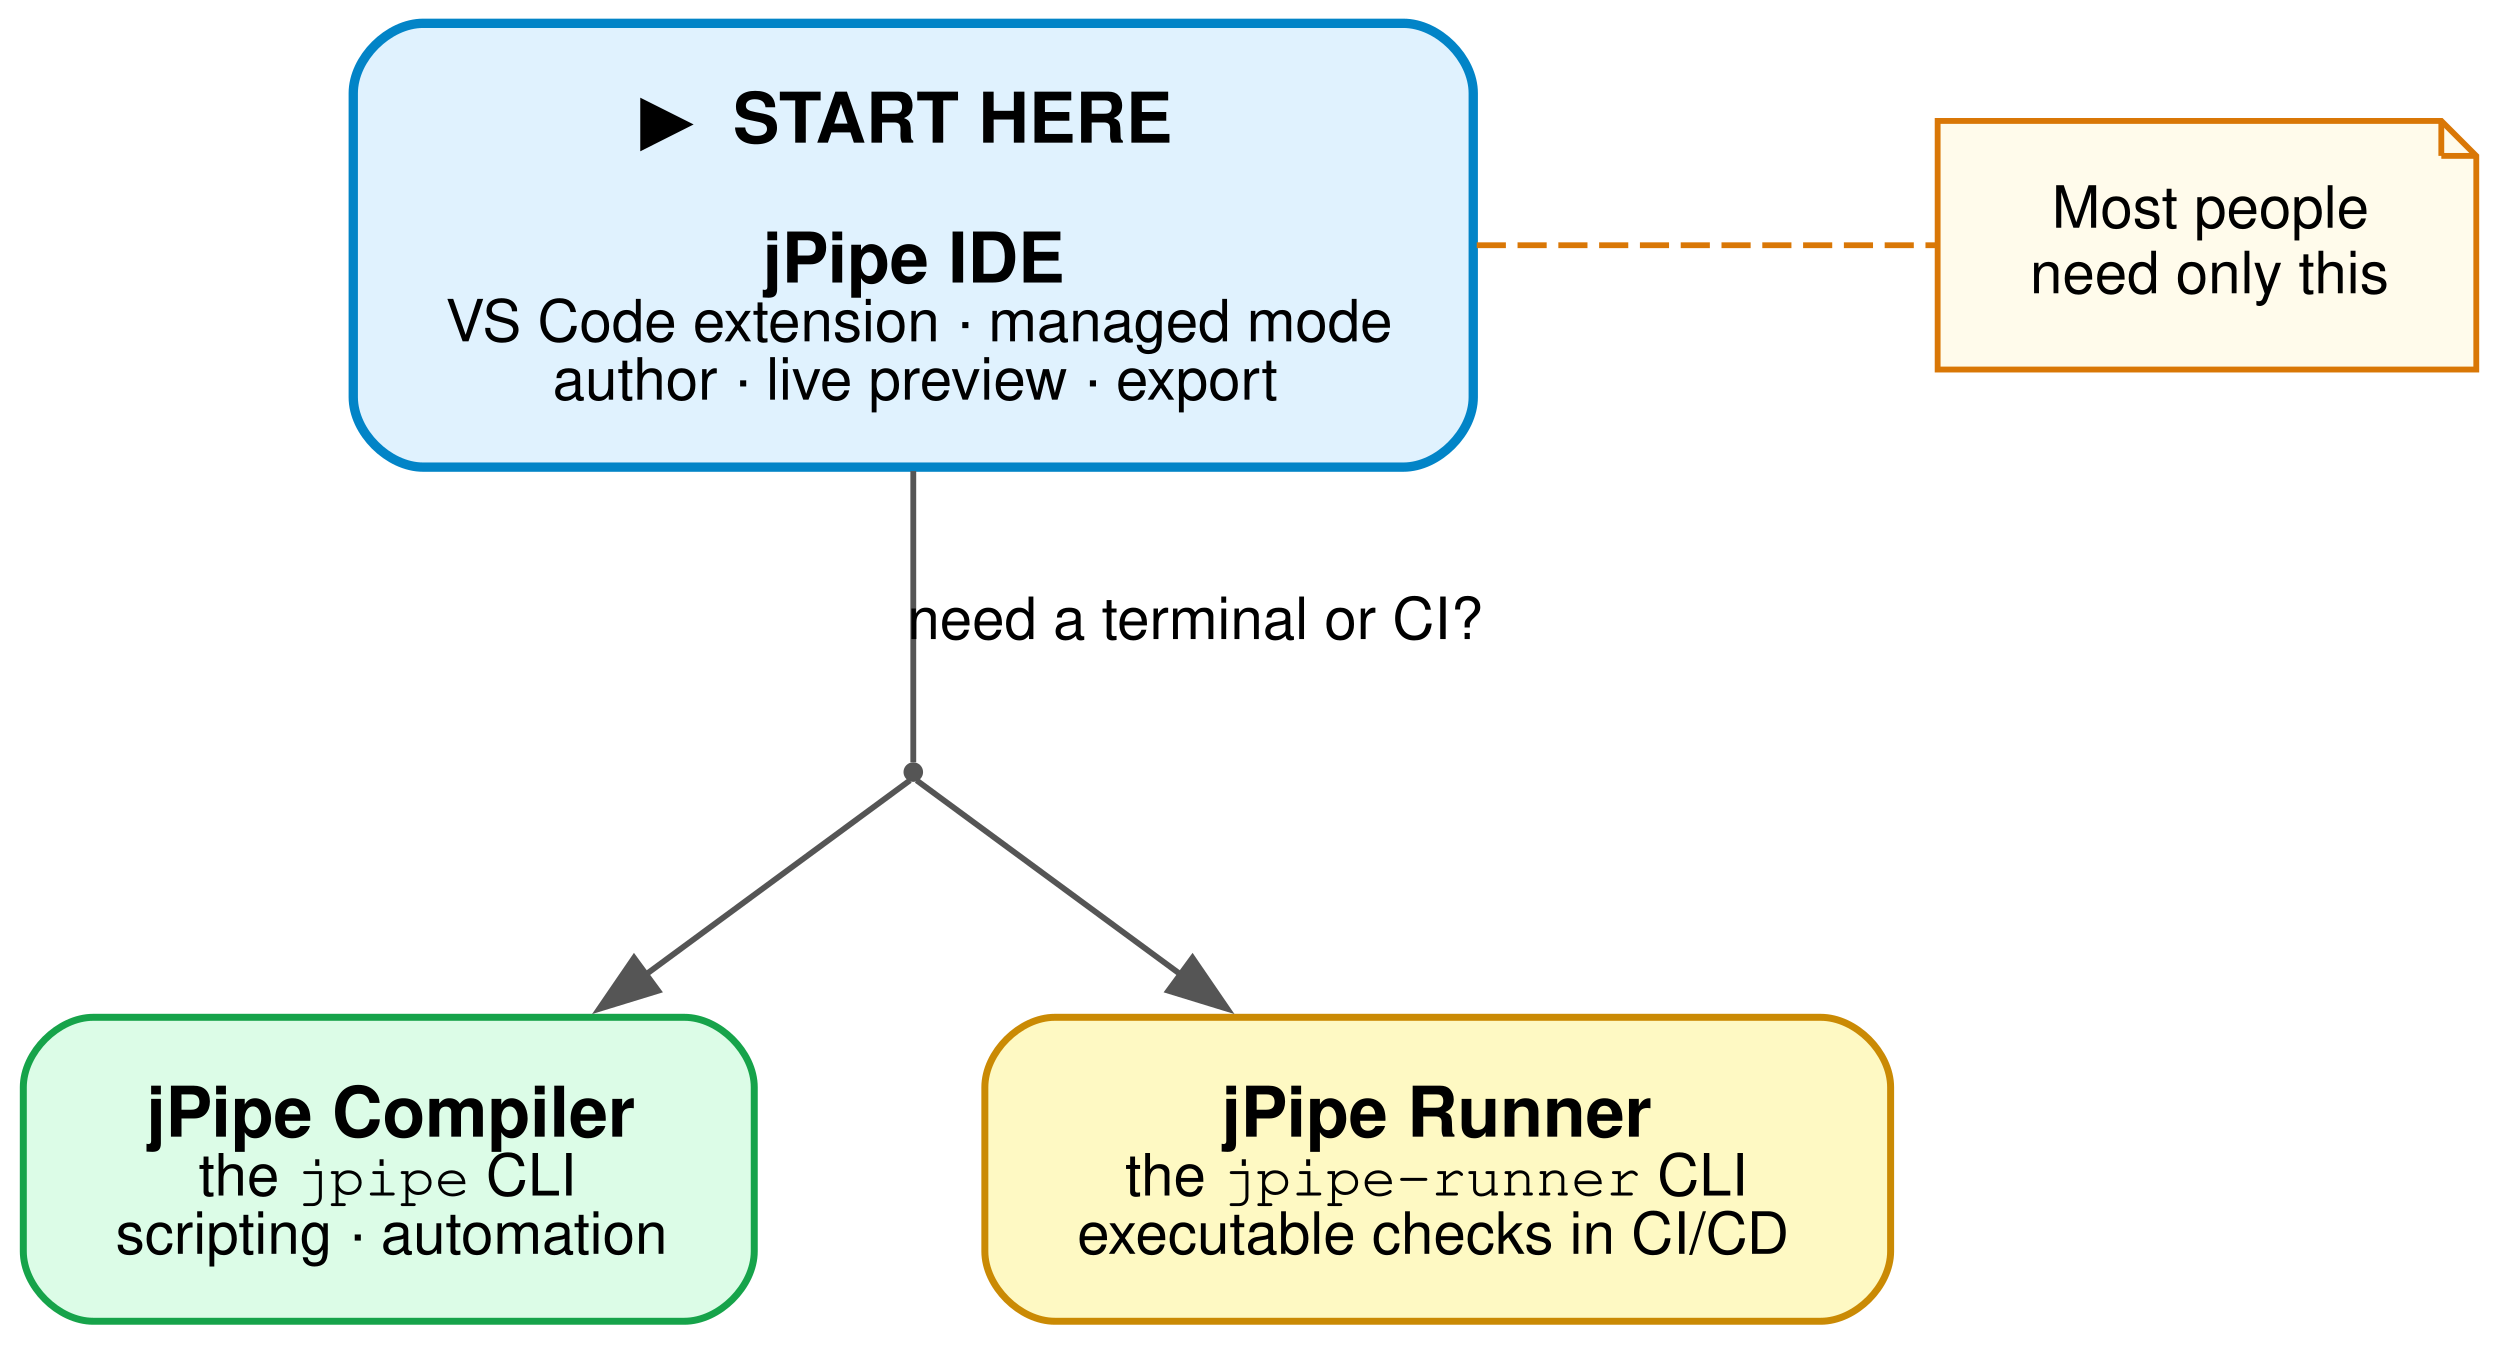
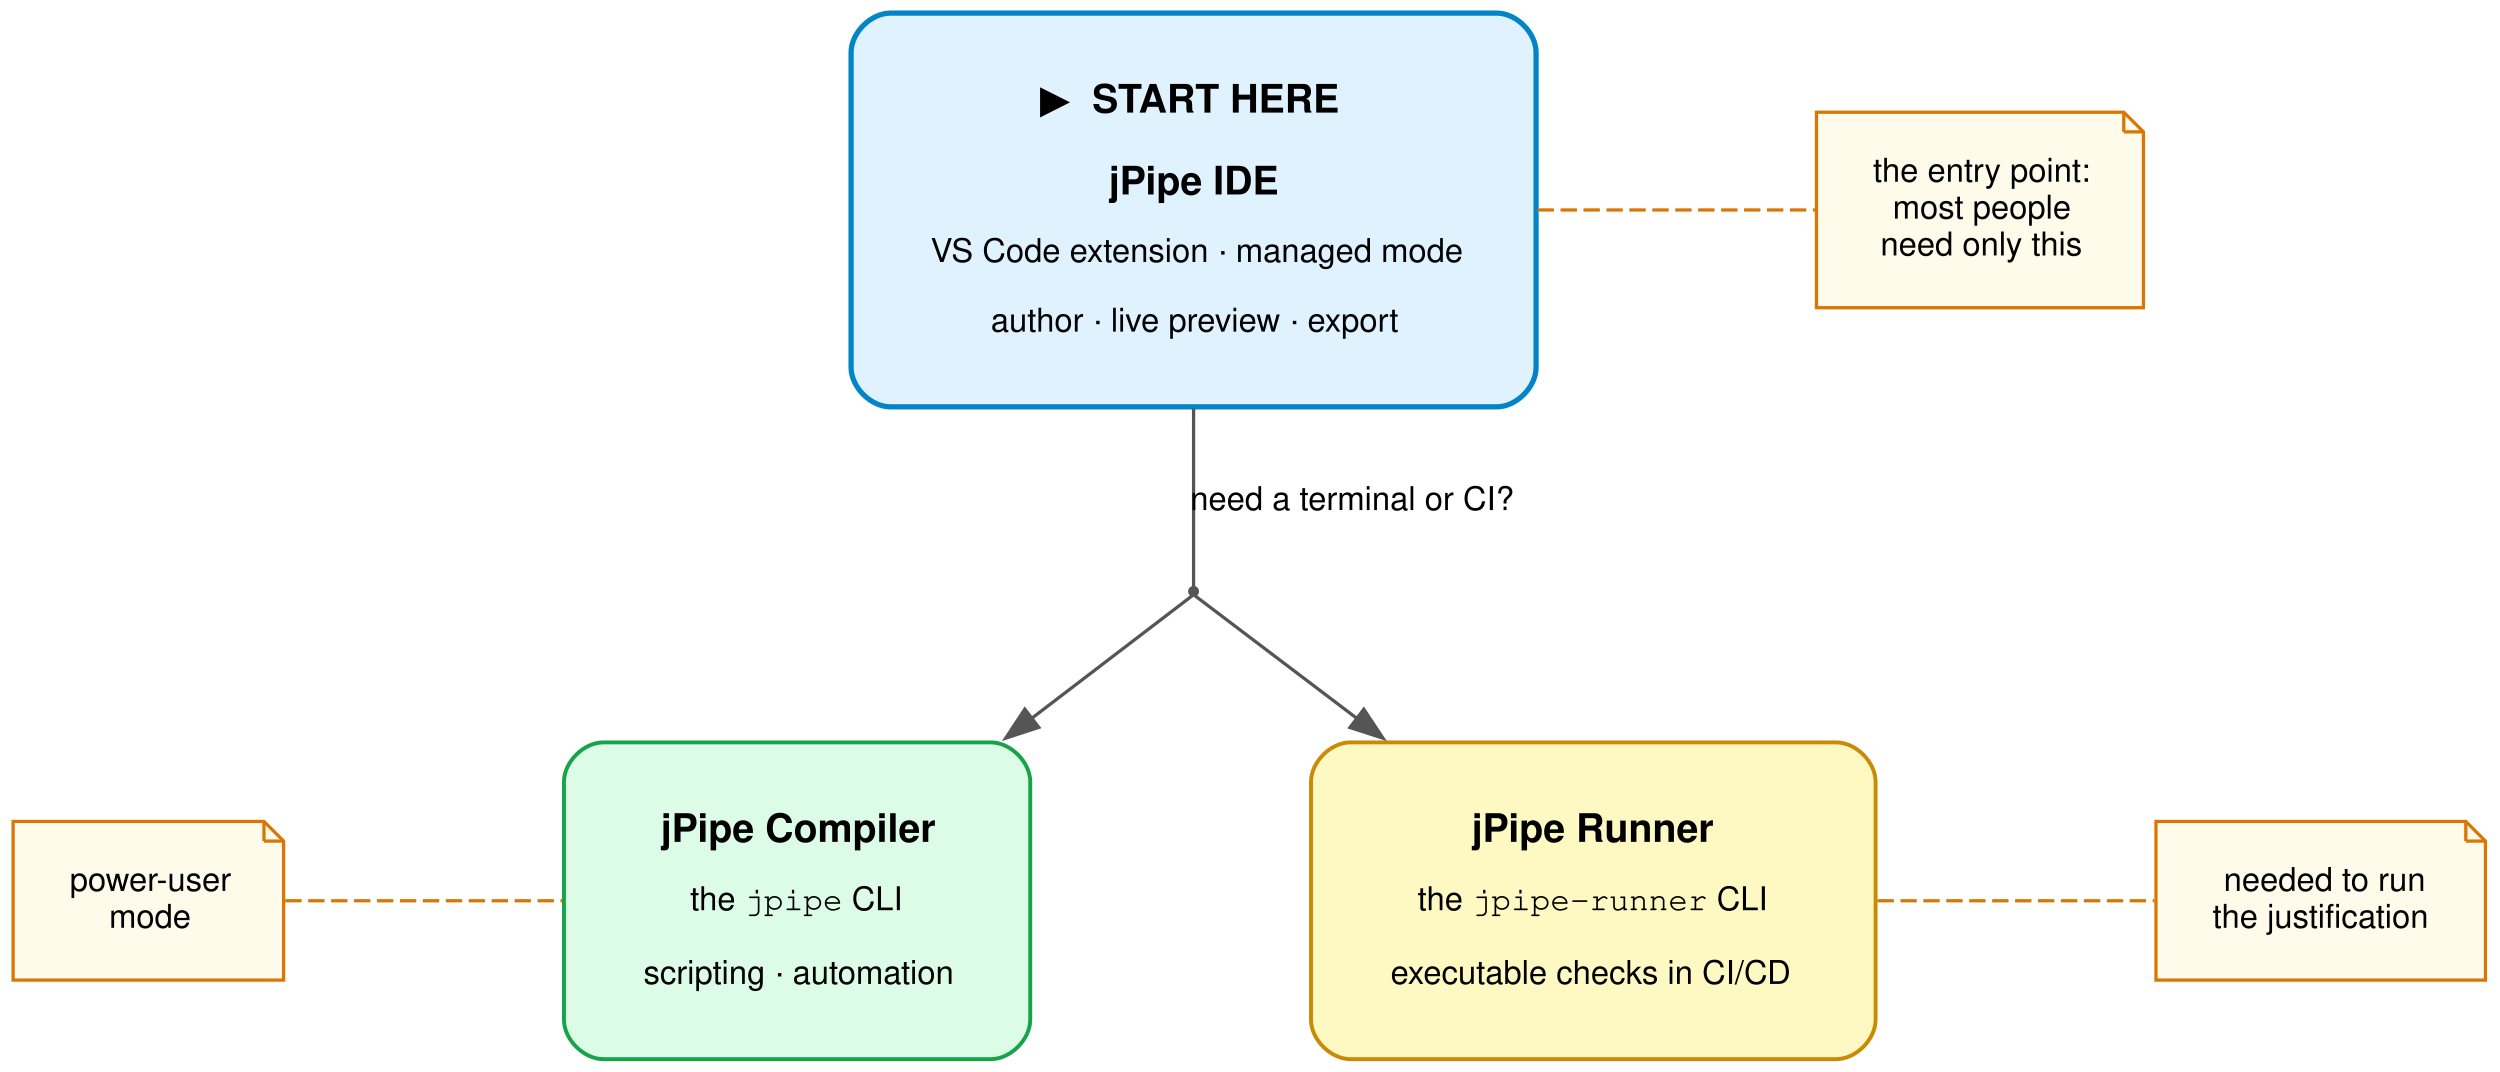
- <svg xmlns="http://www.w3.org/2000/svg" width="429pt" height="231pt" viewBox="0.00 0.00 429.00 231.00">
-   <g id="graph0" class="graph" transform="scale(1 1) rotate(0) translate(4 226.73)">
+ <svg xmlns="http://www.w3.org/2000/svg" width="763pt" height="327pt" viewBox="0.00 0.00 763.00 327.00">
+   <g id="graph0" class="graph" transform="scale(1 1) rotate(0) translate(4 323.25)">
    <g id="node1" class="node">
-       <path fill="#e0f2fe" stroke="#0284c7" stroke-width="1.6" d="M236.81,-222.73C236.81,-222.73 68.62,-222.73 68.62,-222.73 62.62,-222.73 56.62,-216.73 56.62,-210.73 56.62,-210.73 56.62,-158.57 56.62,-158.57 56.62,-152.57 62.62,-146.57 68.62,-146.57 68.62,-146.57 236.81,-146.57 236.81,-146.57 242.81,-146.57 248.81,-152.57 248.81,-158.57 248.81,-158.57 248.81,-210.73 248.81,-210.73 248.81,-216.73 242.81,-222.73 236.81,-222.73" />
-       <text xml:space="preserve" text-anchor="start" x="105.84" y="-202.25" font-family="Helvetica,sans-Serif" font-weight="bold" font-size="12.00">▶  START HERE</text>
-       <text xml:space="preserve" text-anchor="start" x="126.84" y="-178.25" font-family="Helvetica,sans-Serif" font-weight="bold" font-size="12.00">jPipe IDE</text>
-       <text xml:space="preserve" text-anchor="start" x="72.47" y="-168.15" font-family="Helvetica,sans-Serif" font-size="10.00">VS Code extension · managed mode</text>
-       <text xml:space="preserve" text-anchor="start" x="90.84" y="-158.15" font-family="Helvetica,sans-Serif" font-size="10.00">author · live preview · export</text>
+       <path fill="#e0f2fe" stroke="#0284c7" stroke-width="1.6" d="M452.81,-319.25C452.81,-319.25 267.75,-319.25 267.75,-319.25 261.75,-319.25 255.75,-313.25 255.75,-307.25 255.75,-307.25 255.75,-211.08 255.75,-211.08 255.75,-205.08 261.75,-199.08 267.75,-199.08 267.75,-199.08 452.81,-199.08 452.81,-199.08 458.81,-199.08 464.81,-205.08 464.81,-211.08 464.81,-211.08 464.81,-307.25 464.81,-307.25 464.81,-313.25 458.81,-319.25 452.81,-319.25" />
+       <text xml:space="preserve" text-anchor="start" x="313.4" y="-288.89" font-family="Helvetica,sans-Serif" font-weight="bold" font-size="12.00">▶  START HERE</text>
+       <text xml:space="preserve" text-anchor="start" x="334.4" y="-263.89" font-family="Helvetica,sans-Serif" font-weight="bold" font-size="12.00">jPipe IDE</text>
+       <text xml:space="preserve" text-anchor="start" x="280.03" y="-243.29" font-family="Helvetica,sans-Serif" font-size="10.00">VS Code extension · managed mode</text>
+       <text xml:space="preserve" text-anchor="start" x="298.4" y="-222.04" font-family="Helvetica,sans-Serif" font-size="10.00">author · live preview · export</text>
+     </g>
+     <g id="node4" class="node">
+       <polygon fill="#fffbeb" stroke="#d97706" points="644.18,-289 550.38,-289 550.38,-229.33 650.18,-229.33 650.18,-283 644.18,-289" />
+       <polyline fill="none" stroke="#d97706" points="644.18,-289 644.18,-283" />
+       <polyline fill="none" stroke="#d97706" points="650.18,-283 644.18,-283" />
+       <text xml:space="preserve" text-anchor="start" x="567.65" y="-267.79" font-family="Helvetica,sans-Serif" font-size="10.00">the entry point:</text>
+       <text xml:space="preserve" text-anchor="start" x="573.65" y="-256.54" font-family="Helvetica,sans-Serif" font-size="10.00">most people</text>
+       <text xml:space="preserve" text-anchor="start" x="569.9" y="-245.29" font-family="Helvetica,sans-Serif" font-size="10.00">need only this</text>
+     </g>
+     <g id="edge4" class="edge">
+       <path fill="none" stroke="#d97706" stroke-dasharray="5,2" d="M465.28,-259.16C493.49,-259.16 521.71,-259.16 549.92,-259.16" />
+     </g>
+     <g id="node7" class="node">
+       <ellipse fill="#555555" stroke="#555555" stroke-width="1.2" cx="360.28" cy="-142.75" rx="1.08" ry="1.08" />
+     </g>
+     <g id="edge1" class="edge">
+       <path fill="none" stroke="#555555" d="M360.28,-198.61C360.28,-172.55 360.28,-147.14 360.28,-144.06" />
+       <text xml:space="preserve" text-anchor="middle" x="408.65" y="-167.58" font-family="Helvetica,sans-Serif" font-size="10.00">need a terminal or CI?</text>
    </g>
    <g id="node2" class="node">
-       <polygon fill="#fffbeb" stroke="#d97706" points="414.93,-205.98 328.5,-205.98 328.5,-163.32 420.93,-163.32 420.93,-199.98 414.93,-205.98" />
-       <polyline fill="none" stroke="#d97706" points="414.93,-205.98 414.93,-199.98" />
-       <polyline fill="none" stroke="#d97706" points="420.93,-199.98 414.93,-199.98" />
-       <text xml:space="preserve" text-anchor="start" x="348.09" y="-187.65" font-family="Helvetica,sans-Serif" font-size="10.00">Most people</text>
-       <text xml:space="preserve" text-anchor="start" x="344.34" y="-176.4" font-family="Helvetica,sans-Serif" font-size="10.00">need only this</text>
-     </g>
-     <g id="edge4" class="edge">
-       <path fill="none" stroke="#d97706" stroke-dasharray="5,2" d="M249.41,-184.65C275.68,-184.65 301.94,-184.65 328.21,-184.65" />
+       <path fill="#dcfce7" stroke="#16a34a" stroke-width="1.2" d="M298.43,-96.67C298.43,-96.67 180.12,-96.67 180.12,-96.67 174.12,-96.67 168.12,-90.67 168.12,-84.67 168.12,-84.67 168.12,-12 168.12,-12 168.12,-6 174.12,0 180.12,0 180.12,0 298.43,0 298.43,0 304.43,0 310.43,-6 310.43,-12 310.43,-12 310.43,-84.67 310.43,-84.67 310.43,-90.67 304.43,-96.67 298.43,-96.67" />
+       <text xml:space="preserve" text-anchor="start" x="197.65" y="-66.31" font-family="Helvetica,sans-Serif" font-weight="bold" font-size="12.00">jPipe Compiler</text>
+       <text xml:space="preserve" text-anchor="start" x="206.65" y="-45.46" font-family="Helvetica,sans-Serif" font-size="10.00">the </text>
+       <text xml:space="preserve" text-anchor="start" x="223.15" y="-45.46" font-family="Courier,monospace" font-size="10.00">jpipe</text>
+       <text xml:space="preserve" text-anchor="start" x="253.15" y="-45.46" font-family="Helvetica,sans-Serif" font-size="10.00"> CLI</text>
+       <text xml:space="preserve" text-anchor="start" x="192.4" y="-22.96" font-family="Helvetica,sans-Serif" font-size="10.00">scripting · automation</text>
    </g>
    <g id="node3" class="node">
-       <ellipse fill="#555555" stroke="#555555" stroke-width="1.2" cx="152.72" cy="-94.24" rx="1.08" ry="1.08" />
+       <path fill="#fef9c3" stroke="#ca8a04" stroke-width="1.2" d="M556.43,-96.67C556.43,-96.67 408.12,-96.67 408.12,-96.67 402.12,-96.67 396.12,-90.67 396.12,-84.67 396.12,-84.67 396.12,-12 396.12,-12 396.12,-6 402.12,0 408.12,0 408.12,0 556.43,0 556.43,0 562.43,0 568.43,-6 568.43,-12 568.43,-12 568.43,-84.67 568.43,-84.67 568.43,-90.67 562.43,-96.67 556.43,-96.67" />
+       <text xml:space="preserve" text-anchor="start" x="445.15" y="-66.31" font-family="Helvetica,sans-Serif" font-weight="bold" font-size="12.00">jPipe Runner</text>
+       <text xml:space="preserve" text-anchor="start" x="428.65" y="-45.46" font-family="Helvetica,sans-Serif" font-size="10.00">the </text>
+       <text xml:space="preserve" text-anchor="start" x="445.15" y="-45.46" font-family="Courier,monospace" font-size="10.00">jpipe-runner</text>
+       <text xml:space="preserve" text-anchor="start" x="517.15" y="-45.46" font-family="Helvetica,sans-Serif" font-size="10.00"> CLI</text>
+       <text xml:space="preserve" text-anchor="start" x="420.4" y="-22.96" font-family="Helvetica,sans-Serif" font-size="10.00">executable checks in CI/CD</text>
    </g>
-     <g id="edge1" class="edge">
-       <path fill="none" stroke="#555555" d="M152.72,-145.9C152.72,-124.12 152.72,-100.21 152.72,-95.92" />
-       <text xml:space="preserve" text-anchor="middle" x="201.09" y="-117.07" font-family="Helvetica,sans-Serif" font-size="10.00">need a terminal or CI?</text>
+     <g id="node6" class="node">
+       <polygon fill="#fffbeb" stroke="#d97706" points="748.56,-72.55 654,-72.55 654,-24.12 754.56,-24.12 754.56,-66.55 748.56,-72.55" />
+       <polyline fill="none" stroke="#d97706" points="748.56,-72.55 748.56,-66.55" />
+       <polyline fill="none" stroke="#d97706" points="754.56,-66.55 748.56,-66.55" />
+       <text xml:space="preserve" text-anchor="start" x="674.65" y="-51.34" font-family="Helvetica,sans-Serif" font-size="10.00">needed to run</text>
+       <text xml:space="preserve" text-anchor="start" x="671.28" y="-40.09" font-family="Helvetica,sans-Serif" font-size="10.00">the justification</text>
    </g>
-     <g id="node4" class="node">
-       <path fill="#dcfce7" stroke="#16a34a" stroke-width="1.2" d="M113.43,-52.16C113.43,-52.16 12,-52.16 12,-52.16 6,-52.16 0,-46.16 0,-40.16 0,-40.16 0,-12 0,-12 0,-6 6,0 12,0 12,0 113.43,0 113.43,0 119.43,0 125.43,-6 125.43,-12 125.43,-12 125.43,-40.16 125.43,-40.16 125.43,-46.16 119.43,-52.16 113.43,-52.16" />
-       <text xml:space="preserve" text-anchor="start" x="21.09" y="-31.68" font-family="Helvetica,sans-Serif" font-weight="bold" font-size="12.00">jPipe Compiler</text>
-       <text xml:space="preserve" text-anchor="start" x="30.09" y="-21.58" font-family="Helvetica,sans-Serif" font-size="10.00">the </text>
-       <text xml:space="preserve" text-anchor="start" x="46.59" y="-21.58" font-family="Courier,monospace" font-size="10.00">jpipe</text>
-       <text xml:space="preserve" text-anchor="start" x="76.59" y="-21.58" font-family="Helvetica,sans-Serif" font-size="10.00"> CLI</text>
-       <text xml:space="preserve" text-anchor="start" x="15.84" y="-11.58" font-family="Helvetica,sans-Serif" font-size="10.00">scripting · automation</text>
+     <g id="edge7" class="edge">
+       <path fill="none" stroke="#d97706" stroke-dasharray="5,2" d="M569,-48.34C597.18,-48.34 625.37,-48.34 653.55,-48.34" />
+     </g>
+     <g id="node5" class="node">
+       <polygon fill="#fffbeb" stroke="#d97706" points="76.56,-72.55 0,-72.55 0,-24.12 82.56,-24.12 82.56,-66.55 76.56,-72.55" />
+       <polyline fill="none" stroke="#d97706" points="76.56,-72.55 76.56,-66.55" />
+       <polyline fill="none" stroke="#d97706" points="82.56,-66.55 76.56,-66.55" />
+       <text xml:space="preserve" text-anchor="start" x="17.28" y="-51.34" font-family="Helvetica,sans-Serif" font-size="10.00">power-user</text>
+       <text xml:space="preserve" text-anchor="start" x="29.28" y="-40.09" font-family="Helvetica,sans-Serif" font-size="10.00">mode</text>
+     </g>
+     <g id="edge5" class="edge">
+       <path fill="none" stroke="#d97706" stroke-dasharray="5,2" d="M83.05,-48.34C111.22,-48.34 139.4,-48.34 167.57,-48.34" />
    </g>
    <g id="edge2" class="edge">
-       <path fill="none" stroke="#555555" d="M152.14,-92.82C148.44,-90.09 127.43,-74.66 106.71,-59.42" />
-       <polygon fill="#555555" stroke="#555555" points="108.94,-56.72 98.81,-53.61 104.8,-62.36 108.94,-56.72" />
-     </g>
-     <g id="node5" class="node">
-       <path fill="#fef9c3" stroke="#ca8a04" stroke-width="1.2" d="M308.43,-52.16C308.43,-52.16 177,-52.16 177,-52.16 171,-52.16 165,-46.16 165,-40.16 165,-40.16 165,-12 165,-12 165,-6 171,0 177,0 177,0 308.43,0 308.43,0 314.43,0 320.43,-6 320.43,-12 320.43,-12 320.43,-40.16 320.43,-40.16 320.43,-46.16 314.43,-52.16 308.43,-52.16" />
-       <text xml:space="preserve" text-anchor="start" x="205.59" y="-31.68" font-family="Helvetica,sans-Serif" font-weight="bold" font-size="12.00">jPipe Runner</text>
-       <text xml:space="preserve" text-anchor="start" x="189.09" y="-21.58" font-family="Helvetica,sans-Serif" font-size="10.00">the </text>
-       <text xml:space="preserve" text-anchor="start" x="205.59" y="-21.58" font-family="Courier,monospace" font-size="10.00">jpipe-runner</text>
-       <text xml:space="preserve" text-anchor="start" x="277.59" y="-21.58" font-family="Helvetica,sans-Serif" font-size="10.00"> CLI</text>
-       <text xml:space="preserve" text-anchor="start" x="180.84" y="-11.58" font-family="Helvetica,sans-Serif" font-size="10.00">executable checks in CI/CD</text>
+       <path fill="none" stroke="#555555" d="M359.93,-141.48C356.95,-139.2 335.09,-122.51 310.79,-103.95" />
+       <polygon fill="#555555" stroke="#555555" points="313.03,-101.26 302.95,-97.97 308.78,-106.82 313.03,-101.26" />
    </g>
    <g id="edge3" class="edge">
-       <path fill="none" stroke="#555555" d="M153.29,-92.82C156.99,-90.09 178,-74.66 198.72,-59.42" />
-       <polygon fill="#555555" stroke="#555555" points="200.63,-62.36 206.62,-53.61 196.49,-56.72 200.63,-62.36" />
+       <path fill="none" stroke="#555555" d="M360.63,-141.48C363.64,-139.2 385.68,-122.51 410.18,-103.95" />
+       <polygon fill="#555555" stroke="#555555" points="412.23,-106.79 418.09,-97.96 408,-101.21 412.23,-106.79" />
    </g>
  </g>
</svg>
